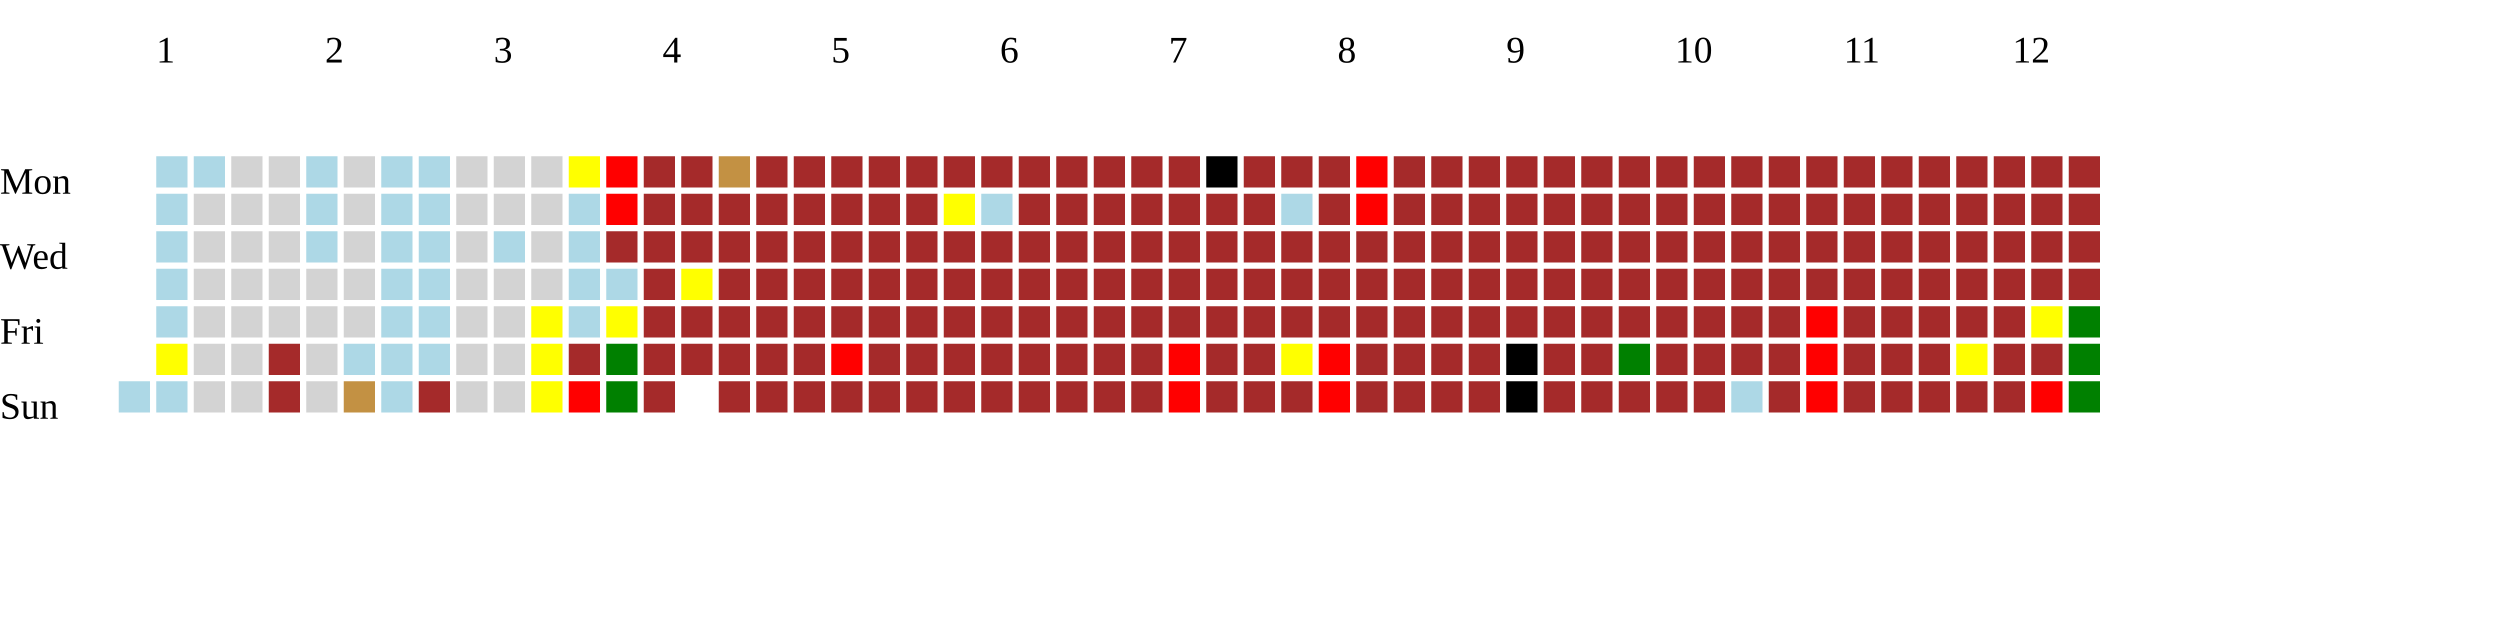
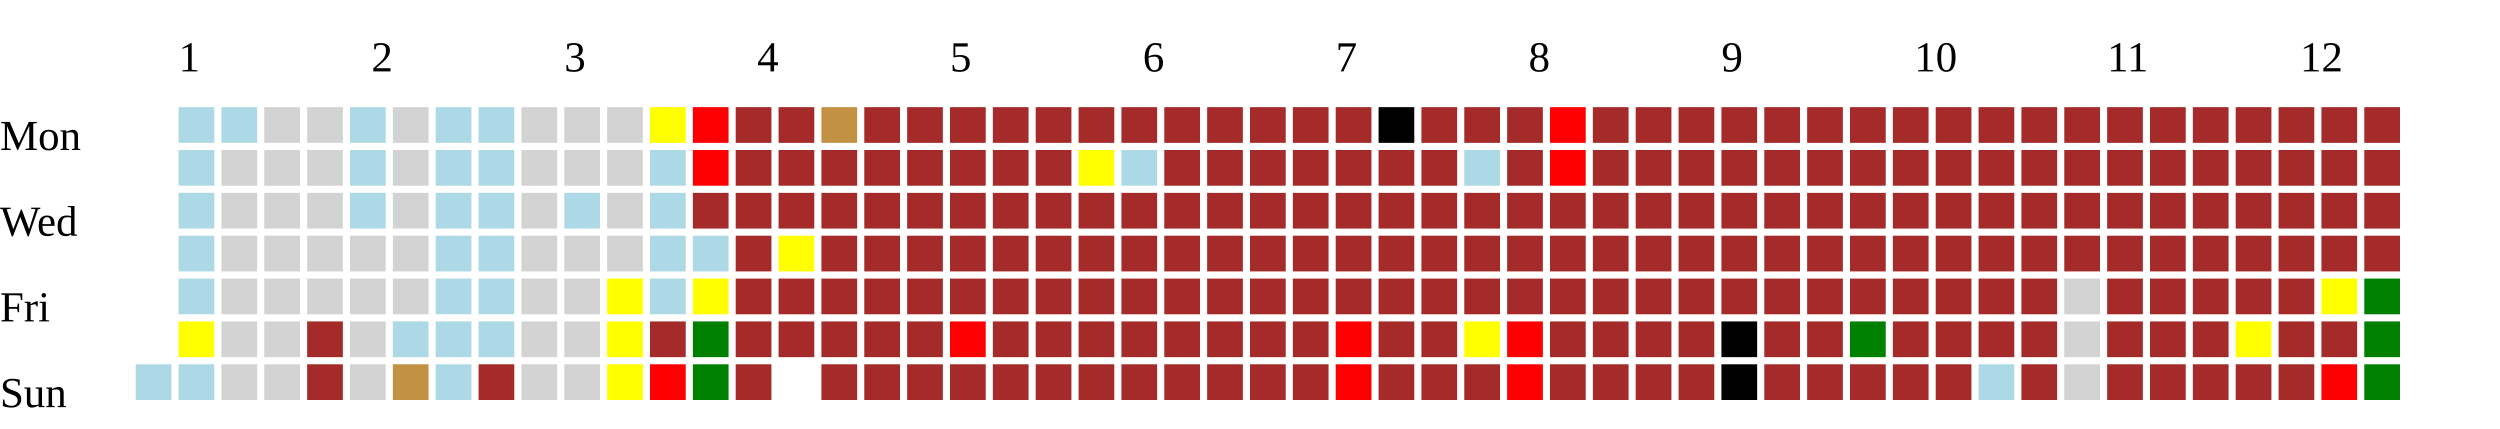
- <svg xmlns="http://www.w3.org/2000/svg" baseProfile="full" height="200" version="1.1" width="800">
+ <svg xmlns="http://www.w3.org/2000/svg" baseProfile="full" height="120" version="1.1" width="700">
  <defs />
-   <g transform="translate(50, 50)">
+   <g transform="translate(50, 30)">
    <rect fill="lightblue" height="10" width="10" x="-12" y="72" />
    <rect fill="lightblue" height="10" width="10" x="0" y="0" />
    <rect fill="lightblue" height="10" width="10" x="0" y="12" />
    <rect fill="lightblue" height="10" width="10" x="0" y="24" />
    <rect fill="lightblue" height="10" width="10" x="0" y="36" />
    <rect fill="lightblue" height="10" width="10" x="0" y="48" />
    <rect fill="yellow" height="10" width="10" x="0" y="60" />
    <rect fill="lightblue" height="10" width="10" x="0" y="72" />
    <rect fill="lightblue" height="10" width="10" x="12" y="0" />
    <rect fill="lightgray" height="10" width="10" x="12" y="12" />
    <rect fill="lightgray" height="10" width="10" x="12" y="24" />
    <rect fill="lightgray" height="10" width="10" x="12" y="36" />
    <rect fill="lightgray" height="10" width="10" x="12" y="48" />
    <rect fill="lightgray" height="10" width="10" x="12" y="60" />
    <rect fill="lightgray" height="10" width="10" x="12" y="72" />
    <rect fill="lightgray" height="10" width="10" x="24" y="0" />
    <rect fill="lightgray" height="10" width="10" x="24" y="12" />
    <rect fill="lightgray" height="10" width="10" x="24" y="24" />
    <rect fill="lightgray" height="10" width="10" x="24" y="36" />
    <rect fill="lightgray" height="10" width="10" x="24" y="48" />
    <rect fill="lightgray" height="10" width="10" x="24" y="60" />
    <rect fill="lightgray" height="10" width="10" x="24" y="72" />
    <rect fill="lightgray" height="10" width="10" x="36" y="0" />
    <rect fill="lightgray" height="10" width="10" x="36" y="12" />
    <rect fill="lightgray" height="10" width="10" x="36" y="24" />
    <rect fill="lightgray" height="10" width="10" x="36" y="36" />
    <rect fill="lightgray" height="10" width="10" x="36" y="48" />
    <rect fill="brown" height="10" width="10" x="36" y="60" />
    <rect fill="brown" height="10" width="10" x="36" y="72" />
    <rect fill="lightblue" height="10" width="10" x="48" y="0" />
    <rect fill="lightblue" height="10" width="10" x="48" y="12" />
    <rect fill="lightblue" height="10" width="10" x="48" y="24" />
    <rect fill="lightgray" height="10" width="10" x="48" y="36" />
    <rect fill="lightgray" height="10" width="10" x="48" y="48" />
    <rect fill="lightgray" height="10" width="10" x="48" y="60" />
    <rect fill="lightgray" height="10" width="10" x="48" y="72" />
    <rect fill="lightgray" height="10" width="10" x="60" y="0" />
    <rect fill="lightgray" height="10" width="10" x="60" y="12" />
    <rect fill="lightgray" height="10" width="10" x="60" y="24" />
    <rect fill="lightgray" height="10" width="10" x="60" y="36" />
    <rect fill="lightgray" height="10" width="10" x="60" y="48" />
    <rect fill="lightblue" height="10" width="10" x="60" y="60" />
    <rect fill="#c39143" height="10" width="10" x="60" y="72" />
    <rect fill="lightblue" height="10" width="10" x="72" y="0" />
    <rect fill="lightblue" height="10" width="10" x="72" y="12" />
    <rect fill="lightblue" height="10" width="10" x="72" y="24" />
    <rect fill="lightblue" height="10" width="10" x="72" y="36" />
    <rect fill="lightblue" height="10" width="10" x="72" y="48" />
    <rect fill="lightblue" height="10" width="10" x="72" y="60" />
    <rect fill="lightblue" height="10" width="10" x="72" y="72" />
    <rect fill="lightblue" height="10" width="10" x="84" y="0" />
    <rect fill="lightblue" height="10" width="10" x="84" y="12" />
    <rect fill="lightblue" height="10" width="10" x="84" y="24" />
    <rect fill="lightblue" height="10" width="10" x="84" y="36" />
    <rect fill="lightblue" height="10" width="10" x="84" y="48" />
    <rect fill="lightblue" height="10" width="10" x="84" y="60" />
    <rect fill="brown" height="10" width="10" x="84" y="72" />
    <rect fill="lightgray" height="10" width="10" x="96" y="0" />
    <rect fill="lightgray" height="10" width="10" x="96" y="12" />
    <rect fill="lightgray" height="10" width="10" x="96" y="24" />
    <rect fill="lightgray" height="10" width="10" x="96" y="36" />
    <rect fill="lightgray" height="10" width="10" x="96" y="48" />
    <rect fill="lightgray" height="10" width="10" x="96" y="60" />
    <rect fill="lightgray" height="10" width="10" x="96" y="72" />
    <rect fill="lightgray" height="10" width="10" x="108" y="0" />
    <rect fill="lightgray" height="10" width="10" x="108" y="12" />
    <rect fill="lightblue" height="10" width="10" x="108" y="24" />
    <rect fill="lightgray" height="10" width="10" x="108" y="36" />
    <rect fill="lightgray" height="10" width="10" x="108" y="48" />
    <rect fill="lightgray" height="10" width="10" x="108" y="60" />
    <rect fill="lightgray" height="10" width="10" x="108" y="72" />
    <rect fill="lightgray" height="10" width="10" x="120" y="0" />
    <rect fill="lightgray" height="10" width="10" x="120" y="12" />
    <rect fill="lightgray" height="10" width="10" x="120" y="24" />
    <rect fill="lightgray" height="10" width="10" x="120" y="36" />
    <rect fill="yellow" height="10" width="10" x="120" y="48" />
    <rect fill="yellow" height="10" width="10" x="120" y="60" />
    <rect fill="yellow" height="10" width="10" x="120" y="72" />
    <rect fill="yellow" height="10" width="10" x="132" y="0" />
    <rect fill="lightblue" height="10" width="10" x="132" y="12" />
    <rect fill="lightblue" height="10" width="10" x="132" y="24" />
    <rect fill="lightblue" height="10" width="10" x="132" y="36" />
    <rect fill="lightblue" height="10" width="10" x="132" y="48" />
    <rect fill="brown" height="10" width="10" x="132" y="60" />
    <rect fill="red" height="10" width="10" x="132" y="72" />
    <rect fill="red" height="10" width="10" x="144" y="0" />
    <rect fill="red" height="10" width="10" x="144" y="12" />
    <rect fill="brown" height="10" width="10" x="144" y="24" />
    <rect fill="lightblue" height="10" width="10" x="144" y="36" />
    <rect fill="yellow" height="10" width="10" x="144" y="48" />
    <rect fill="green" height="10" width="10" x="144" y="60" />
    <rect fill="green" height="10" width="10" x="144" y="72" />
    <rect fill="brown" height="10" width="10" x="156" y="0" />
    <rect fill="brown" height="10" width="10" x="156" y="12" />
    <rect fill="brown" height="10" width="10" x="156" y="24" />
    <rect fill="brown" height="10" width="10" x="156" y="36" />
    <rect fill="brown" height="10" width="10" x="156" y="48" />
    <rect fill="brown" height="10" width="10" x="156" y="60" />
    <rect fill="brown" height="10" width="10" x="156" y="72" />
    <rect fill="brown" height="10" width="10" x="168" y="0" />
    <rect fill="brown" height="10" width="10" x="168" y="12" />
    <rect fill="brown" height="10" width="10" x="168" y="24" />
    <rect fill="yellow" height="10" width="10" x="168" y="36" />
    <rect fill="brown" height="10" width="10" x="168" y="48" />
    <rect fill="brown" height="10" width="10" x="168" y="60" />
    <rect fill="#c39143" height="10" width="10" x="180" y="0" />
    <rect fill="brown" height="10" width="10" x="180" y="12" />
    <rect fill="brown" height="10" width="10" x="180" y="24" />
    <rect fill="brown" height="10" width="10" x="180" y="36" />
    <rect fill="brown" height="10" width="10" x="180" y="48" />
    <rect fill="brown" height="10" width="10" x="180" y="60" />
    <rect fill="brown" height="10" width="10" x="180" y="72" />
    <rect fill="brown" height="10" width="10" x="192" y="0" />
    <rect fill="brown" height="10" width="10" x="192" y="12" />
    <rect fill="brown" height="10" width="10" x="192" y="24" />
    <rect fill="brown" height="10" width="10" x="192" y="36" />
    <rect fill="brown" height="10" width="10" x="192" y="48" />
    <rect fill="brown" height="10" width="10" x="192" y="60" />
    <rect fill="brown" height="10" width="10" x="192" y="72" />
    <rect fill="brown" height="10" width="10" x="204" y="0" />
    <rect fill="brown" height="10" width="10" x="204" y="12" />
    <rect fill="brown" height="10" width="10" x="204" y="24" />
    <rect fill="brown" height="10" width="10" x="204" y="36" />
    <rect fill="brown" height="10" width="10" x="204" y="48" />
    <rect fill="brown" height="10" width="10" x="204" y="60" />
    <rect fill="brown" height="10" width="10" x="204" y="72" />
    <rect fill="brown" height="10" width="10" x="216" y="0" />
    <rect fill="brown" height="10" width="10" x="216" y="12" />
    <rect fill="brown" height="10" width="10" x="216" y="24" />
    <rect fill="brown" height="10" width="10" x="216" y="36" />
    <rect fill="brown" height="10" width="10" x="216" y="48" />
    <rect fill="red" height="10" width="10" x="216" y="60" />
    <rect fill="brown" height="10" width="10" x="216" y="72" />
    <rect fill="brown" height="10" width="10" x="228" y="0" />
    <rect fill="brown" height="10" width="10" x="228" y="12" />
    <rect fill="brown" height="10" width="10" x="228" y="24" />
    <rect fill="brown" height="10" width="10" x="228" y="36" />
    <rect fill="brown" height="10" width="10" x="228" y="48" />
    <rect fill="brown" height="10" width="10" x="228" y="60" />
    <rect fill="brown" height="10" width="10" x="228" y="72" />
    <rect fill="brown" height="10" width="10" x="240" y="0" />
    <rect fill="brown" height="10" width="10" x="240" y="12" />
    <rect fill="brown" height="10" width="10" x="240" y="24" />
    <rect fill="brown" height="10" width="10" x="240" y="36" />
    <rect fill="brown" height="10" width="10" x="240" y="48" />
    <rect fill="brown" height="10" width="10" x="240" y="60" />
    <rect fill="brown" height="10" width="10" x="240" y="72" />
    <rect fill="brown" height="10" width="10" x="252" y="0" />
    <rect fill="yellow" height="10" width="10" x="252" y="12" />
    <rect fill="brown" height="10" width="10" x="252" y="24" />
    <rect fill="brown" height="10" width="10" x="252" y="36" />
    <rect fill="brown" height="10" width="10" x="252" y="48" />
    <rect fill="brown" height="10" width="10" x="252" y="60" />
    <rect fill="brown" height="10" width="10" x="252" y="72" />
    <rect fill="brown" height="10" width="10" x="264" y="0" />
    <rect fill="lightblue" height="10" width="10" x="264" y="12" />
    <rect fill="brown" height="10" width="10" x="264" y="24" />
    <rect fill="brown" height="10" width="10" x="264" y="36" />
    <rect fill="brown" height="10" width="10" x="264" y="48" />
    <rect fill="brown" height="10" width="10" x="264" y="60" />
    <rect fill="brown" height="10" width="10" x="264" y="72" />
    <rect fill="brown" height="10" width="10" x="276" y="0" />
    <rect fill="brown" height="10" width="10" x="276" y="12" />
    <rect fill="brown" height="10" width="10" x="276" y="24" />
    <rect fill="brown" height="10" width="10" x="276" y="36" />
    <rect fill="brown" height="10" width="10" x="276" y="48" />
    <rect fill="brown" height="10" width="10" x="276" y="60" />
    <rect fill="brown" height="10" width="10" x="276" y="72" />
    <rect fill="brown" height="10" width="10" x="288" y="0" />
    <rect fill="brown" height="10" width="10" x="288" y="12" />
    <rect fill="brown" height="10" width="10" x="288" y="24" />
    <rect fill="brown" height="10" width="10" x="288" y="36" />
    <rect fill="brown" height="10" width="10" x="288" y="48" />
    <rect fill="brown" height="10" width="10" x="288" y="60" />
    <rect fill="brown" height="10" width="10" x="288" y="72" />
    <rect fill="brown" height="10" width="10" x="300" y="0" />
    <rect fill="brown" height="10" width="10" x="300" y="12" />
    <rect fill="brown" height="10" width="10" x="300" y="24" />
    <rect fill="brown" height="10" width="10" x="300" y="36" />
    <rect fill="brown" height="10" width="10" x="300" y="48" />
    <rect fill="brown" height="10" width="10" x="300" y="60" />
    <rect fill="brown" height="10" width="10" x="300" y="72" />
    <rect fill="brown" height="10" width="10" x="312" y="0" />
    <rect fill="brown" height="10" width="10" x="312" y="12" />
    <rect fill="brown" height="10" width="10" x="312" y="24" />
    <rect fill="brown" height="10" width="10" x="312" y="36" />
    <rect fill="brown" height="10" width="10" x="312" y="48" />
    <rect fill="brown" height="10" width="10" x="312" y="60" />
    <rect fill="brown" height="10" width="10" x="312" y="72" />
    <rect fill="brown" height="10" width="10" x="324" y="0" />
    <rect fill="brown" height="10" width="10" x="324" y="12" />
    <rect fill="brown" height="10" width="10" x="324" y="24" />
    <rect fill="brown" height="10" width="10" x="324" y="36" />
    <rect fill="brown" height="10" width="10" x="324" y="48" />
    <rect fill="red" height="10" width="10" x="324" y="60" />
    <rect fill="red" height="10" width="10" x="324" y="72" />
    <rect fill="black" height="10" width="10" x="336" y="0" />
    <rect fill="brown" height="10" width="10" x="336" y="12" />
    <rect fill="brown" height="10" width="10" x="336" y="24" />
    <rect fill="brown" height="10" width="10" x="336" y="36" />
    <rect fill="brown" height="10" width="10" x="336" y="48" />
    <rect fill="brown" height="10" width="10" x="336" y="60" />
    <rect fill="brown" height="10" width="10" x="336" y="72" />
    <rect fill="brown" height="10" width="10" x="348" y="0" />
    <rect fill="brown" height="10" width="10" x="348" y="12" />
    <rect fill="brown" height="10" width="10" x="348" y="24" />
    <rect fill="brown" height="10" width="10" x="348" y="36" />
    <rect fill="brown" height="10" width="10" x="348" y="48" />
    <rect fill="brown" height="10" width="10" x="348" y="60" />
    <rect fill="brown" height="10" width="10" x="348" y="72" />
    <rect fill="brown" height="10" width="10" x="360" y="0" />
    <rect fill="lightblue" height="10" width="10" x="360" y="12" />
    <rect fill="brown" height="10" width="10" x="360" y="24" />
    <rect fill="brown" height="10" width="10" x="360" y="36" />
    <rect fill="brown" height="10" width="10" x="360" y="48" />
    <rect fill="yellow" height="10" width="10" x="360" y="60" />
    <rect fill="brown" height="10" width="10" x="360" y="72" />
    <rect fill="brown" height="10" width="10" x="372" y="0" />
    <rect fill="brown" height="10" width="10" x="372" y="12" />
    <rect fill="brown" height="10" width="10" x="372" y="24" />
    <rect fill="brown" height="10" width="10" x="372" y="36" />
    <rect fill="brown" height="10" width="10" x="372" y="48" />
    <rect fill="red" height="10" width="10" x="372" y="60" />
    <rect fill="red" height="10" width="10" x="372" y="72" />
    <rect fill="red" height="10" width="10" x="384" y="0" />
    <rect fill="red" height="10" width="10" x="384" y="12" />
    <rect fill="brown" height="10" width="10" x="384" y="24" />
    <rect fill="brown" height="10" width="10" x="384" y="36" />
    <rect fill="brown" height="10" width="10" x="384" y="48" />
    <rect fill="brown" height="10" width="10" x="384" y="60" />
    <rect fill="brown" height="10" width="10" x="384" y="72" />
    <rect fill="brown" height="10" width="10" x="396" y="0" />
    <rect fill="brown" height="10" width="10" x="396" y="12" />
    <rect fill="brown" height="10" width="10" x="396" y="24" />
    <rect fill="brown" height="10" width="10" x="396" y="36" />
    <rect fill="brown" height="10" width="10" x="396" y="48" />
    <rect fill="brown" height="10" width="10" x="396" y="60" />
    <rect fill="brown" height="10" width="10" x="396" y="72" />
    <rect fill="brown" height="10" width="10" x="408" y="0" />
    <rect fill="brown" height="10" width="10" x="408" y="12" />
    <rect fill="brown" height="10" width="10" x="408" y="24" />
    <rect fill="brown" height="10" width="10" x="408" y="36" />
    <rect fill="brown" height="10" width="10" x="408" y="48" />
    <rect fill="brown" height="10" width="10" x="408" y="60" />
    <rect fill="brown" height="10" width="10" x="408" y="72" />
    <rect fill="brown" height="10" width="10" x="420" y="0" />
    <rect fill="brown" height="10" width="10" x="420" y="12" />
    <rect fill="brown" height="10" width="10" x="420" y="24" />
    <rect fill="brown" height="10" width="10" x="420" y="36" />
    <rect fill="brown" height="10" width="10" x="420" y="48" />
    <rect fill="brown" height="10" width="10" x="420" y="60" />
    <rect fill="brown" height="10" width="10" x="420" y="72" />
    <rect fill="brown" height="10" width="10" x="432" y="0" />
    <rect fill="brown" height="10" width="10" x="432" y="12" />
    <rect fill="brown" height="10" width="10" x="432" y="24" />
    <rect fill="brown" height="10" width="10" x="432" y="36" />
    <rect fill="brown" height="10" width="10" x="432" y="48" />
    <rect fill="black" height="10" width="10" x="432" y="60" />
    <rect fill="black" height="10" width="10" x="432" y="72" />
    <rect fill="brown" height="10" width="10" x="444" y="0" />
    <rect fill="brown" height="10" width="10" x="444" y="12" />
    <rect fill="brown" height="10" width="10" x="444" y="24" />
    <rect fill="brown" height="10" width="10" x="444" y="36" />
    <rect fill="brown" height="10" width="10" x="444" y="48" />
    <rect fill="brown" height="10" width="10" x="444" y="60" />
    <rect fill="brown" height="10" width="10" x="444" y="72" />
    <rect fill="brown" height="10" width="10" x="456" y="0" />
    <rect fill="brown" height="10" width="10" x="456" y="12" />
    <rect fill="brown" height="10" width="10" x="456" y="24" />
    <rect fill="brown" height="10" width="10" x="456" y="36" />
    <rect fill="brown" height="10" width="10" x="456" y="48" />
    <rect fill="brown" height="10" width="10" x="456" y="60" />
    <rect fill="brown" height="10" width="10" x="456" y="72" />
    <rect fill="brown" height="10" width="10" x="468" y="0" />
    <rect fill="brown" height="10" width="10" x="468" y="12" />
    <rect fill="brown" height="10" width="10" x="468" y="24" />
    <rect fill="brown" height="10" width="10" x="468" y="36" />
    <rect fill="brown" height="10" width="10" x="468" y="48" />
    <rect fill="green" height="10" width="10" x="468" y="60" />
    <rect fill="brown" height="10" width="10" x="468" y="72" />
    <rect fill="brown" height="10" width="10" x="480" y="0" />
    <rect fill="brown" height="10" width="10" x="480" y="12" />
    <rect fill="brown" height="10" width="10" x="480" y="24" />
    <rect fill="brown" height="10" width="10" x="480" y="36" />
    <rect fill="brown" height="10" width="10" x="480" y="48" />
    <rect fill="brown" height="10" width="10" x="480" y="60" />
    <rect fill="brown" height="10" width="10" x="480" y="72" />
    <rect fill="brown" height="10" width="10" x="492" y="0" />
    <rect fill="brown" height="10" width="10" x="492" y="12" />
    <rect fill="brown" height="10" width="10" x="492" y="24" />
    <rect fill="brown" height="10" width="10" x="492" y="36" />
    <rect fill="brown" height="10" width="10" x="492" y="48" />
    <rect fill="brown" height="10" width="10" x="492" y="60" />
    <rect fill="brown" height="10" width="10" x="492" y="72" />
    <rect fill="brown" height="10" width="10" x="504" y="0" />
    <rect fill="brown" height="10" width="10" x="504" y="12" />
    <rect fill="brown" height="10" width="10" x="504" y="24" />
    <rect fill="brown" height="10" width="10" x="504" y="36" />
    <rect fill="brown" height="10" width="10" x="504" y="48" />
    <rect fill="brown" height="10" width="10" x="504" y="60" />
    <rect fill="lightblue" height="10" width="10" x="504" y="72" />
    <rect fill="brown" height="10" width="10" x="516" y="0" />
    <rect fill="brown" height="10" width="10" x="516" y="12" />
    <rect fill="brown" height="10" width="10" x="516" y="24" />
    <rect fill="brown" height="10" width="10" x="516" y="36" />
    <rect fill="brown" height="10" width="10" x="516" y="48" />
    <rect fill="brown" height="10" width="10" x="516" y="60" />
    <rect fill="brown" height="10" width="10" x="516" y="72" />
    <rect fill="brown" height="10" width="10" x="528" y="0" />
    <rect fill="brown" height="10" width="10" x="528" y="12" />
    <rect fill="brown" height="10" width="10" x="528" y="24" />
    <rect fill="brown" height="10" width="10" x="528" y="36" />
-     <rect fill="red" height="10" width="10" x="528" y="48" />
-     <rect fill="red" height="10" width="10" x="528" y="60" />
-     <rect fill="red" height="10" width="10" x="528" y="72" />
+     <rect fill="lightgray" height="10" width="10" x="528" y="48" />
+     <rect fill="lightgray" height="10" width="10" x="528" y="60" />
+     <rect fill="lightgray" height="10" width="10" x="528" y="72" />
    <rect fill="brown" height="10" width="10" x="540" y="0" />
    <rect fill="brown" height="10" width="10" x="540" y="12" />
    <rect fill="brown" height="10" width="10" x="540" y="24" />
    <rect fill="brown" height="10" width="10" x="540" y="36" />
    <rect fill="brown" height="10" width="10" x="540" y="48" />
    <rect fill="brown" height="10" width="10" x="540" y="60" />
    <rect fill="brown" height="10" width="10" x="540" y="72" />
    <rect fill="brown" height="10" width="10" x="552" y="0" />
    <rect fill="brown" height="10" width="10" x="552" y="12" />
    <rect fill="brown" height="10" width="10" x="552" y="24" />
    <rect fill="brown" height="10" width="10" x="552" y="36" />
    <rect fill="brown" height="10" width="10" x="552" y="48" />
    <rect fill="brown" height="10" width="10" x="552" y="60" />
    <rect fill="brown" height="10" width="10" x="552" y="72" />
    <rect fill="brown" height="10" width="10" x="564" y="0" />
    <rect fill="brown" height="10" width="10" x="564" y="12" />
    <rect fill="brown" height="10" width="10" x="564" y="24" />
    <rect fill="brown" height="10" width="10" x="564" y="36" />
    <rect fill="brown" height="10" width="10" x="564" y="48" />
    <rect fill="brown" height="10" width="10" x="564" y="60" />
    <rect fill="brown" height="10" width="10" x="564" y="72" />
    <rect fill="brown" height="10" width="10" x="576" y="0" />
    <rect fill="brown" height="10" width="10" x="576" y="12" />
    <rect fill="brown" height="10" width="10" x="576" y="24" />
    <rect fill="brown" height="10" width="10" x="576" y="36" />
    <rect fill="brown" height="10" width="10" x="576" y="48" />
    <rect fill="yellow" height="10" width="10" x="576" y="60" />
    <rect fill="brown" height="10" width="10" x="576" y="72" />
    <rect fill="brown" height="10" width="10" x="588" y="0" />
    <rect fill="brown" height="10" width="10" x="588" y="12" />
    <rect fill="brown" height="10" width="10" x="588" y="24" />
    <rect fill="brown" height="10" width="10" x="588" y="36" />
    <rect fill="brown" height="10" width="10" x="588" y="48" />
    <rect fill="brown" height="10" width="10" x="588" y="60" />
    <rect fill="brown" height="10" width="10" x="588" y="72" />
    <rect fill="brown" height="10" width="10" x="600" y="0" />
    <rect fill="brown" height="10" width="10" x="600" y="12" />
    <rect fill="brown" height="10" width="10" x="600" y="24" />
    <rect fill="brown" height="10" width="10" x="600" y="36" />
    <rect fill="yellow" height="10" width="10" x="600" y="48" />
    <rect fill="brown" height="10" width="10" x="600" y="60" />
    <rect fill="red" height="10" width="10" x="600" y="72" />
    <rect fill="brown" height="10" width="10" x="612" y="0" />
    <rect fill="brown" height="10" width="10" x="612" y="12" />
    <rect fill="brown" height="10" width="10" x="612" y="24" />
    <rect fill="brown" height="10" width="10" x="612" y="36" />
    <rect fill="green" height="10" width="10" x="612" y="48" />
    <rect fill="green" height="10" width="10" x="612" y="60" />
    <rect fill="green" height="10" width="10" x="612" y="72" />
  </g>
-   <g transform="translate(0, 50)">
+   <g transform="translate(0, 30)">
    <text x="0" y="12">Mon</text>
    <text x="0" y="24" />
    <text x="0" y="36">Wed</text>
    <text x="0" y="48" />
    <text x="0" y="60">Fri</text>
    <text x="0" y="72" />
    <text x="0" y="84">Sun</text>
  </g>
  <g transform="translate(50, 0)">
    <text x="0.0" y="20">1</text>
    <text x="54.0" y="20">2</text>
    <text x="108.0" y="20">3</text>
    <text x="162.0" y="20">4</text>
    <text x="216.0" y="20">5</text>
    <text x="270.0" y="20">6</text>
    <text x="324.0" y="20">7</text>
    <text x="378.0" y="20">8</text>
    <text x="432.0" y="20">9</text>
    <text x="486.0" y="20">10</text>
    <text x="540.0" y="20">11</text>
    <text x="594.0" y="20">12</text>
  </g>
</svg>
